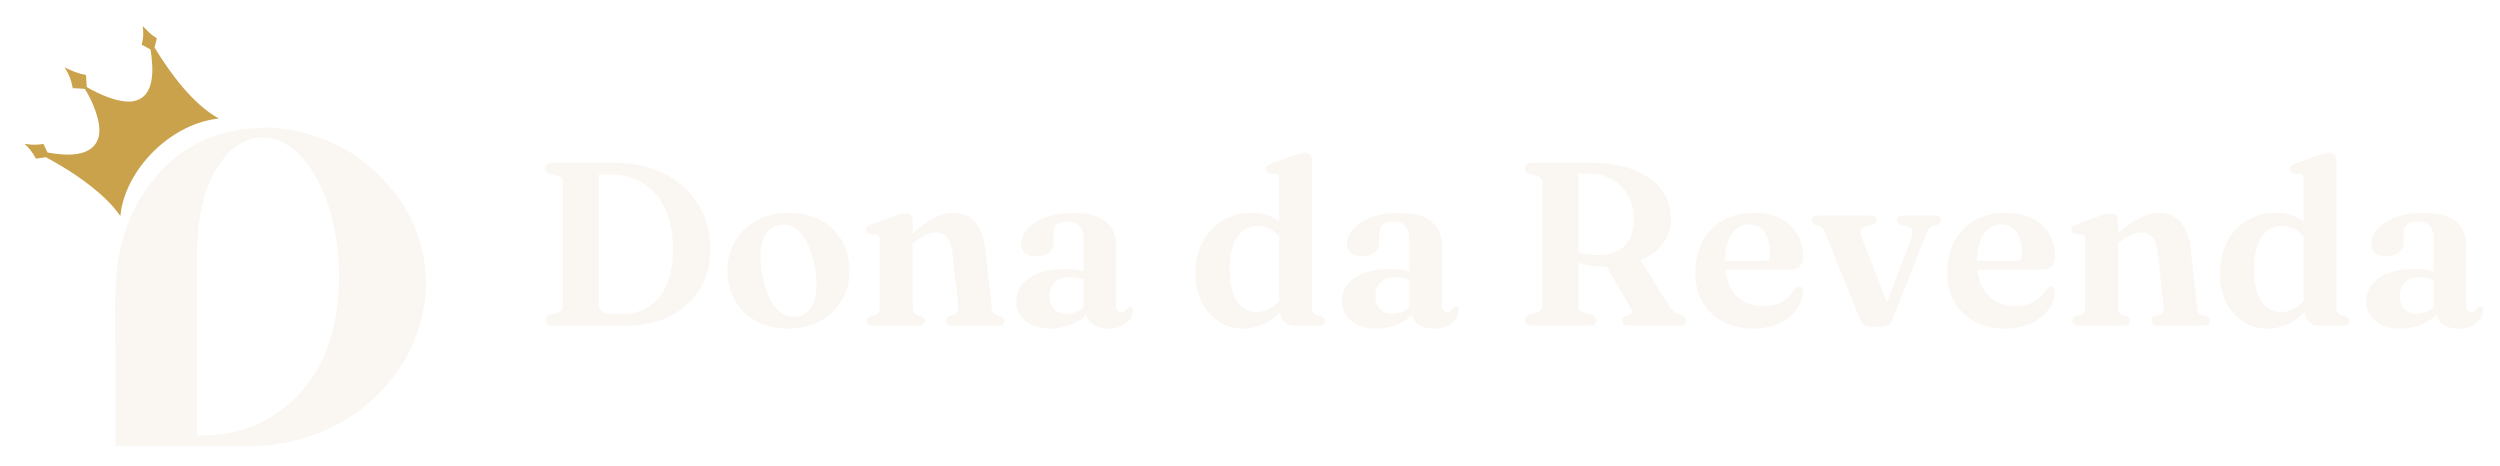
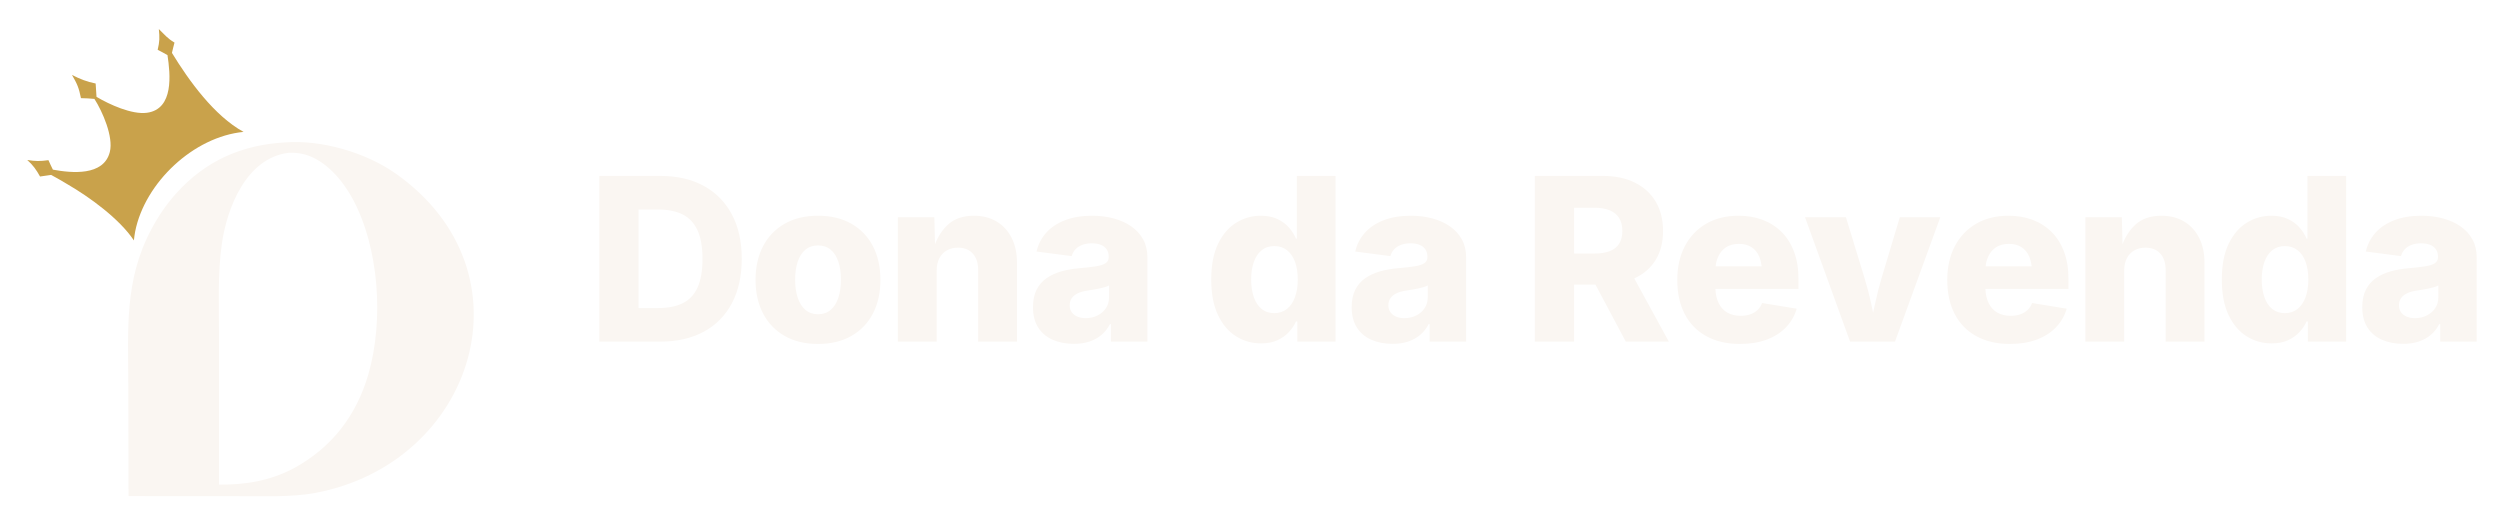
- <svg xmlns="http://www.w3.org/2000/svg" viewBox="0 0 1612 300" width="1612" height="300">
+ <svg xmlns="http://www.w3.org/2000/svg" viewBox="0 0 1449 300" width="1449" height="300">
  <g transform="translate(0 0) scale(0.3030303) translate(-540 -520)">
    <path fill-rule="evenodd" fill="#FAF6F2" d="M 1084.56 792.422 C 1155.2 786.839 1240.42 811.948 1297.73 852.563 C 1563.91 1041.18 1447.53 1405.73 1142.82 1462.86 C 1096.74 1471.36 1041.57 1468.92 993.988 1468.99 L 785.811 1468.86 L 785.398 1257.48 C 785.198 1150.88 777.436 1056.21 829.356 958.854 C 842.299 934.005 858.283 910.862 876.938 889.959 C 932.468 827.987 1001.93 797.152 1084.56 792.422 z M 1091.51 812.325 C 1102.27 811.645 1113.06 812.748 1123.46 815.59 C 1162.81 826.629 1194.78 864.299 1213.77 898.985 C 1265.49 993.442 1274.23 1133.07 1244.71 1235.39 C 1221.79 1314.82 1174.57 1376.3 1101.33 1415.97 C 1056.13 1439.69 1009.2 1447.47 958.86 1446.89 L 958.892 1162.09 C 958.898 1104.6 956.189 1043.87 964.203 987.108 C 974.113 916.907 1011.25 822.566 1091.51 812.325 z" />
    <path fill="#C9A24B" d="M 843.801 575.595 C 855.289 586.729 859.93 593.212 873.764 601.483 C 871.954 607.943 870.434 614.614 868.868 621.15 C 901.311 674.356 949.835 741.609 1005.83 772.273 C 910.521 781.483 817.242 868.936 798.552 962.617 C 797.444 968.171 796.767 974.19 796.088 979.834 C 768.494 938.482 711.277 896.876 668.494 872.118 C 658.396 866.034 648.162 860.178 637.799 854.555 L 616.584 857.61 C 609.403 844.66 603.095 835.772 592.112 826.003 C 608.317 828.521 616.544 828.57 632.652 826.336 C 635.005 832.006 638.46 838.826 641.141 844.477 C 676.593 851.033 738.34 857.297 750.073 810.636 C 757.308 781.864 736.129 733.391 720.594 709.166 C 711.576 708.207 703.874 707.978 694.856 707.722 C 690.879 687.989 687.811 680.892 677.697 663.323 C 693.124 671.282 705.976 676.261 722.956 679.74 L 724.589 705.202 C 749.067 719.815 792.385 739.587 821.107 735.692 C 872.945 728.661 865.85 661.672 860.342 625.402 C 854.387 621.868 847.732 618.476 841.578 615.198 C 845.39 599.183 845.437 592.026 843.801 575.595 z" />
  </g>
-   <path fill="#FAF6F2" d="M351.68 206.55Q351.68 203.70 354.83 202.72L359.18 201.75Q360.98 201.22 361.92 200.18Q362.85 199.13 362.85 197.47L362.85 117.53Q362.85 115.88 361.92 114.83Q360.98 113.78 359.18 113.25L354.83 112.28Q351.68 111.30 351.68 108.45Q351.68 106.80 352.80 105.90Q353.93 105 356.25 105L396.08 105Q409.95 105 421.35 109.09Q432.75 113.17 440.97 120.64Q449.18 128.10 453.60 138.30Q458.03 148.50 458.03 160.80Q458.03 174.97 451.43 186.11Q444.83 197.25 432.49 203.63Q420.15 210 402.90 210L356.25 210Q353.93 210 352.80 209.06Q351.68 208.13 351.68 206.55M394.20 202.50L400.73 202.50Q410.78 202.50 418.24 197.81Q425.70 193.13 429.83 183.79Q433.95 174.45 433.95 160.35Q433.95 149.25 431.14 140.44Q428.33 131.63 423.04 125.36Q417.75 119.10 410.29 115.80Q402.83 112.50 393.45 112.50L386.10 112.50L386.10 195.60Q386.10 199.20 388.13 200.85Q390.15 202.50 394.20 202.50M508.73 137.25Q520.35 137.25 529.13 141.98Q537.90 146.70 542.82 155.14Q547.73 163.57 547.73 174.75Q547.73 185.32 542.67 193.72Q537.60 202.13 528.68 207Q519.75 211.88 507.98 211.88Q496.43 211.88 487.69 207.07Q478.95 202.28 474 193.84Q469.05 185.40 469.05 174.38Q469.05 163.65 474.12 155.29Q479.18 146.93 488.10 142.09Q497.03 137.25 508.73 137.25M514.05 204Q519.15 203.25 522.27 199.31Q525.38 195.38 526.24 188.47Q527.10 181.57 525.30 171.90Q523.58 162.22 520.28 155.96Q516.98 149.70 512.48 146.93Q507.98 144.15 502.73 145.05Q497.55 145.88 494.44 149.81Q491.33 153.75 490.54 160.61Q489.75 167.47 491.48 177.22Q493.20 186.82 496.50 193.09Q499.80 199.35 504.30 202.13Q508.80 204.90 514.05 204M588.38 142.35L588.38 150.53Q596.10 143.93 601.80 140.85Q608.55 137.25 614.63 137.25Q623.85 137.25 628.95 143.44Q634.05 149.63 635.18 159.90L639.38 197.78Q639.60 200.25 640.20 201.38Q640.80 202.50 642.23 202.95L644.85 203.70Q646.28 204.22 646.95 205.01Q647.63 205.80 647.63 206.93Q647.63 208.35 646.65 209.18Q645.68 210 643.50 210L614.25 210Q610.13 210 610.13 206.70Q610.13 204.68 612.45 203.70L615.30 202.95Q616.73 202.43 617.52 201.30Q618.30 200.18 618 197.78L614.10 162.97Q613.35 156.45 610.77 153.15Q608.18 149.85 603.15 149.85Q600 149.85 596.52 151.50Q593.03 153.15 589.13 156.45L588.38 157.13L588.38 198Q588.38 200.32 589.05 201.38Q589.73 202.43 591.08 202.95L593.78 203.70Q596.18 204.68 596.18 206.70Q596.18 210 591.98 210L563.03 210Q560.93 210 559.95 209.18Q558.98 208.35 558.98 206.93Q558.98 205.80 559.62 205.01Q560.25 204.22 561.68 203.70L564.68 202.95Q566.03 202.43 566.67 201.38Q567.30 200.32 567.30 198L567.30 155.03Q567.30 153.07 566.74 152.25Q566.18 151.43 564.90 151.20L560.93 150.90Q559.58 150.60 558.98 149.93Q558.38 149.25 558.38 148.20Q558.38 146.93 559.09 146.18Q559.80 145.43 561.83 144.68L575.78 139.57Q578.63 138.53 580.35 138.07Q582.08 137.63 583.65 137.63Q585.98 137.63 587.18 138.94Q588.38 140.25 588.38 142.35M655.28 194.32Q655.28 184.95 663.64 179.18Q672 173.40 687 173.40Q691.88 173.40 695.85 174.22Q697.35 174.53 698.78 174.97L698.78 153.82Q698.78 148.57 696.12 145.69Q693.45 142.80 688.58 142.80Q684.15 142.80 681.75 144.68Q679.35 146.55 679.35 149.32L679.35 155.93Q679.35 160.43 676.35 162.86Q673.35 165.30 667.88 165.30Q663.23 165.30 660.83 163.09Q658.43 160.88 658.43 157.05Q658.43 152.32 662.33 147.79Q666.23 143.25 673.80 140.29Q681.38 137.32 692.48 137.32Q706.28 137.32 712.99 142.91Q719.70 148.50 719.70 158.03L719.70 197.03Q719.70 199.13 720.57 200.18Q721.43 201.22 723 201.22Q724.65 201.22 725.48 200.44Q726.30 199.65 726.90 198.82Q727.28 198.30 727.73 197.96Q728.18 197.63 728.85 197.63Q729.75 197.63 730.20 198.30Q730.65 198.97 730.65 200.10Q730.65 202.65 728.89 205.35Q727.13 208.05 723.64 209.96Q720.15 211.88 714.90 211.88Q708.23 211.88 704.25 208.80Q701.18 206.55 700.43 202.88Q696.98 206.47 692.10 208.65Q685.13 211.88 677.33 211.88Q667.50 211.88 661.39 207Q655.28 202.13 655.28 194.32M698.78 198.22L698.78 180.38Q697.28 179.78 695.78 179.40Q693.08 178.72 690 178.72Q683.78 178.72 680.29 181.91Q676.80 185.10 676.80 190.72Q676.80 196.35 679.77 199.35Q682.73 202.35 687.45 202.35Q691.50 202.35 695.25 200.47Q697.13 199.57 698.78 198.22M770.85 176.47Q770.85 164.47 775.62 155.66Q780.38 146.85 788.55 142.05Q796.73 137.25 806.85 137.25Q815.78 137.25 822.68 141.38Q823.80 142.13 824.85 142.88L824.85 115.88Q824.85 114 824.29 113.17Q823.73 112.35 822.38 112.13L818.48 111.83Q817.13 111.45 816.53 110.78Q815.93 110.10 815.93 109.05Q815.93 107.85 816.64 107.10Q817.35 106.35 819.38 105.60L833.33 100.50Q836.18 99.45 837.90 98.96Q839.63 98.48 841.20 98.48Q843.53 98.48 844.73 99.79Q845.93 101.10 845.93 103.28L845.93 198Q845.93 200.32 846.60 201.41Q847.28 202.50 848.63 202.95L851.48 203.70Q852.90 204.15 853.58 204.94Q854.25 205.72 854.25 206.93Q854.25 208.35 853.24 209.18Q852.23 210 850.13 210L834.60 210Q830.70 210 828.15 207.45Q825.60 205.05 825.53 201.07Q822.38 204.30 818.85 206.63Q811.05 211.88 801.68 211.88Q792.83 211.88 785.85 207.34Q778.88 202.80 774.87 194.81Q770.85 186.82 770.85 176.47M824.85 193.95L824.85 152.32Q822.83 150.15 820.65 148.72Q816 145.73 810.68 145.73Q805.58 145.73 801.53 148.76Q797.48 151.80 795.15 158.06Q792.83 164.32 792.83 174.15Q792.83 183.30 795.08 189.30Q797.33 195.30 801.27 198.26Q805.20 201.22 810.23 201.22Q815.70 201.22 820.43 197.93Q822.75 196.35 824.85 193.95M865.28 194.32Q865.28 184.95 873.64 179.18Q882 173.40 897 173.40Q901.88 173.40 905.85 174.22Q907.35 174.53 908.78 174.97L908.78 153.82Q908.78 148.57 906.12 145.69Q903.45 142.80 898.58 142.80Q894.15 142.80 891.75 144.68Q889.35 146.55 889.35 149.32L889.35 155.93Q889.35 160.43 886.35 162.86Q883.35 165.30 877.88 165.30Q873.23 165.30 870.83 163.09Q868.43 160.88 868.43 157.05Q868.43 152.32 872.33 147.79Q876.23 143.25 883.80 140.29Q891.38 137.32 902.48 137.32Q916.28 137.32 922.99 142.91Q929.70 148.50 929.70 158.03L929.70 197.03Q929.70 199.13 930.57 200.18Q931.43 201.22 933 201.22Q934.65 201.22 935.48 200.44Q936.30 199.65 936.90 198.82Q937.28 198.30 937.73 197.96Q938.18 197.63 938.85 197.63Q939.75 197.63 940.20 198.30Q940.65 198.97 940.65 200.10Q940.65 202.65 938.89 205.35Q937.13 208.05 933.64 209.96Q930.15 211.88 924.90 211.88Q918.23 211.88 914.25 208.80Q911.18 206.55 910.43 202.88Q906.98 206.47 902.10 208.65Q895.13 211.88 887.33 211.88Q877.50 211.88 871.39 207Q865.28 202.13 865.28 194.32M908.78 198.22L908.78 180.38Q907.28 179.78 905.78 179.40Q903.08 178.72 900 178.72Q893.78 178.72 890.29 181.91Q886.80 185.10 886.80 190.72Q886.80 196.35 889.77 199.35Q892.73 202.35 897.45 202.35Q901.50 202.35 905.25 200.47Q907.13 199.57 908.78 198.22M1077.45 141.07Q1077.45 148.28 1074.23 154.13Q1071 159.97 1065.08 163.88Q1061.78 166.13 1057.73 167.55L1076.33 197.40Q1077.75 199.57 1079.22 200.78Q1080.68 201.97 1083.15 202.72Q1085.48 203.40 1086.30 204.26Q1087.13 205.13 1087.13 206.55Q1087.13 208.13 1085.97 209.06Q1084.80 210 1082.48 210L1050.53 210Q1046.10 210 1046.10 206.55Q1046.10 205.57 1046.63 204.90Q1047.15 204.22 1048.28 203.70L1050.45 203.10Q1052.10 202.43 1052.33 201.38Q1052.55 200.32 1051.43 198.45L1035.98 171.97Q1035.15 171.97 1034.33 171.97Q1029.68 171.97 1025.44 171.34Q1021.20 170.70 1017.68 169.43L1017.68 197.47Q1017.68 199.13 1018.50 200.18Q1019.33 201.22 1020.98 201.75L1026.15 202.72Q1027.95 203.40 1028.63 204.26Q1029.30 205.13 1029.30 206.55Q1029.30 210 1024.80 210L987.83 210Q985.50 210 984.42 209.06Q983.33 208.13 983.33 206.55Q983.33 203.70 986.48 202.72L990.75 201.75Q992.55 201.22 993.53 200.18Q994.50 199.13 994.50 197.47L994.50 117.53Q994.50 115.88 993.53 114.83Q992.55 113.78 990.75 113.25L986.48 112.28Q983.33 111.30 983.33 108.45Q983.33 106.80 984.42 105.90Q985.50 105 987.83 105L1025.10 105Q1041.98 105 1053.64 109.61Q1065.30 114.23 1071.38 122.36Q1077.45 130.50 1077.45 141.07M1017.68 111.98L1017.68 162.60Q1020.30 163.50 1023.30 163.95Q1026.68 164.47 1030.43 164.47Q1041.30 164.47 1047.42 158.63Q1053.53 152.78 1053.53 141.38Q1053.53 132.82 1049.89 126.19Q1046.25 119.55 1039.69 115.76Q1033.13 111.98 1024.28 111.98L1017.68 111.98M1162.58 165.68Q1162.58 169.65 1160.33 171.79Q1158.08 173.93 1153.73 173.93L1112.55 173.93Q1113.60 184.35 1119.08 190.13Q1125.83 197.40 1137.15 197.40Q1143.75 197.40 1148.74 194.78Q1153.73 192.15 1156.50 187.28Q1157.85 185.78 1158.64 185.25Q1159.43 184.72 1160.25 184.72Q1161.45 184.72 1161.98 185.81Q1162.50 186.90 1162.50 188.40Q1162.20 194.70 1158 200.06Q1153.80 205.43 1146.68 208.65Q1139.55 211.88 1130.33 211.88Q1119.45 211.88 1111.05 207.41Q1102.65 202.95 1097.89 194.89Q1093.13 186.82 1093.13 176.03Q1093.13 164.70 1097.67 155.93Q1102.20 147.15 1110.68 142.20Q1119.15 137.25 1130.93 137.25Q1140.98 137.25 1148.07 140.89Q1155.15 144.53 1158.87 150.94Q1162.58 157.35 1162.58 165.68M1112.25 168.22L1137.60 168.22Q1141.43 168.22 1141.43 164.78Q1141.43 154.88 1137.83 149.74Q1134.23 144.60 1128.15 144.60Q1123.50 144.60 1119.90 147.45Q1116.30 150.30 1114.28 155.55Q1112.25 160.80 1112.25 168.22M1213.58 210.60L1205.93 210.60Q1203.60 210.60 1201.99 209.40Q1200.38 208.20 1199.33 205.72L1177.28 151.05Q1176.08 148.20 1175.29 147.22Q1174.50 146.25 1173.38 145.95L1170.98 145.28Q1169.55 144.82 1168.95 144.07Q1168.35 143.32 1168.35 142.13Q1168.35 140.63 1169.44 139.80Q1170.53 138.98 1172.33 138.98L1205.93 138.98Q1209.90 138.98 1209.90 142.13Q1209.90 143.32 1209.23 144.07Q1208.55 144.82 1206.83 145.20L1204.05 145.73Q1200.60 146.47 1199.93 148.28Q1199.25 150.07 1200.98 154.57L1216.73 195.15L1232.10 154.57Q1233.83 150.07 1233.12 148.28Q1232.40 146.47 1229.03 145.73L1226.18 145.20Q1224.60 144.82 1223.89 144.07Q1223.18 143.32 1223.18 142.13Q1223.18 140.63 1224.23 139.80Q1225.28 138.98 1227.08 138.98L1247.48 138.98Q1249.35 138.98 1250.40 139.80Q1251.45 140.63 1251.45 142.13Q1251.45 143.18 1250.85 143.96Q1250.25 144.75 1248.60 145.20L1246.28 145.73Q1244.85 146.10 1243.69 147.90Q1242.53 149.70 1240.80 154.05L1220.10 206.18Q1219.13 208.80 1217.40 209.70Q1215.68 210.60 1213.58 210.60M1325.03 165.68Q1325.03 169.65 1322.78 171.79Q1320.53 173.93 1316.18 173.93L1275 173.93Q1276.05 184.35 1281.53 190.13Q1288.28 197.40 1299.60 197.40Q1306.20 197.40 1311.19 194.78Q1316.18 192.15 1318.95 187.28Q1320.30 185.78 1321.09 185.25Q1321.88 184.72 1322.70 184.72Q1323.90 184.72 1324.43 185.81Q1324.95 186.90 1324.95 188.40Q1324.65 194.70 1320.45 200.06Q1316.25 205.43 1309.13 208.65Q1302 211.88 1292.78 211.88Q1281.90 211.88 1273.50 207.41Q1265.10 202.95 1260.34 194.89Q1255.58 186.82 1255.58 176.03Q1255.58 164.70 1260.12 155.93Q1264.65 147.15 1273.13 142.20Q1281.60 137.25 1293.38 137.25Q1303.43 137.25 1310.52 140.89Q1317.60 144.53 1321.32 150.94Q1325.03 157.35 1325.03 165.68M1274.70 168.22L1300.05 168.22Q1303.88 168.22 1303.88 164.78Q1303.88 154.88 1300.28 149.74Q1296.68 144.60 1290.60 144.60Q1285.95 144.60 1282.35 147.45Q1278.75 150.30 1276.73 155.55Q1274.70 160.80 1274.70 168.22M1365.60 142.35L1365.60 150.53Q1373.33 143.93 1379.03 140.85Q1385.78 137.25 1391.85 137.25Q1401.08 137.25 1406.18 143.44Q1411.28 149.63 1412.40 159.90L1416.60 197.78Q1416.83 200.25 1417.43 201.38Q1418.03 202.50 1419.45 202.95L1422.08 203.70Q1423.50 204.22 1424.18 205.01Q1424.85 205.80 1424.85 206.93Q1424.85 208.35 1423.88 209.18Q1422.90 210 1420.73 210L1391.48 210Q1387.35 210 1387.35 206.70Q1387.35 204.68 1389.68 203.70L1392.53 202.95Q1393.95 202.43 1394.74 201.30Q1395.53 200.18 1395.23 197.78L1391.33 162.97Q1390.58 156.45 1387.99 153.15Q1385.40 149.85 1380.38 149.85Q1377.23 149.85 1373.74 151.50Q1370.25 153.15 1366.35 156.45L1365.60 157.13L1365.60 198Q1365.60 200.32 1366.28 201.38Q1366.95 202.43 1368.30 202.95L1371 203.70Q1373.40 204.68 1373.40 206.70Q1373.40 210 1369.20 210L1340.25 210Q1338.15 210 1337.18 209.18Q1336.20 208.35 1336.20 206.93Q1336.20 205.80 1336.84 205.01Q1337.48 204.22 1338.90 203.70L1341.90 202.95Q1343.25 202.43 1343.89 201.38Q1344.53 200.32 1344.53 198L1344.53 155.03Q1344.53 153.07 1343.97 152.25Q1343.40 151.43 1342.13 151.20L1338.15 150.90Q1336.80 150.60 1336.20 149.93Q1335.60 149.25 1335.60 148.20Q1335.60 146.93 1336.32 146.18Q1337.03 145.43 1339.05 144.68L1353 139.57Q1355.85 138.53 1357.58 138.07Q1359.30 137.63 1360.88 137.63Q1363.20 137.63 1364.40 138.94Q1365.60 140.25 1365.60 142.35M1431.38 176.47Q1431.38 164.47 1436.14 155.66Q1440.90 146.85 1449.08 142.05Q1457.25 137.25 1467.38 137.25Q1476.30 137.25 1483.20 141.38Q1484.33 142.13 1485.38 142.88L1485.38 115.88Q1485.38 114 1484.82 113.17Q1484.25 112.35 1482.90 112.13L1479 111.83Q1477.65 111.45 1477.05 110.78Q1476.45 110.10 1476.45 109.05Q1476.45 107.85 1477.17 107.10Q1477.88 106.35 1479.90 105.60L1493.85 100.50Q1496.70 99.45 1498.43 98.96Q1500.15 98.48 1501.73 98.48Q1504.05 98.48 1505.25 99.79Q1506.45 101.10 1506.45 103.28L1506.45 198Q1506.45 200.32 1507.13 201.41Q1507.80 202.50 1509.15 202.95L1512 203.70Q1513.43 204.15 1514.10 204.94Q1514.78 205.72 1514.78 206.93Q1514.78 208.35 1513.77 209.18Q1512.75 210 1510.65 210L1495.13 210Q1491.23 210 1488.68 207.45Q1486.13 205.05 1486.05 201.07Q1482.90 204.30 1479.38 206.63Q1471.58 211.88 1462.20 211.88Q1453.35 211.88 1446.38 207.34Q1439.40 202.80 1435.39 194.81Q1431.38 186.82 1431.38 176.47M1485.38 193.95L1485.38 152.32Q1483.35 150.15 1481.18 148.72Q1476.53 145.73 1471.20 145.73Q1466.10 145.73 1462.05 148.76Q1458 151.80 1455.68 158.06Q1453.35 164.32 1453.35 174.15Q1453.35 183.30 1455.60 189.30Q1457.85 195.30 1461.79 198.26Q1465.73 201.22 1470.75 201.22Q1476.23 201.22 1480.95 197.93Q1483.28 196.35 1485.38 193.95M1525.80 194.32Q1525.80 184.95 1534.17 179.18Q1542.53 173.40 1557.53 173.40Q1562.40 173.40 1566.38 174.22Q1567.88 174.53 1569.30 174.97L1569.30 153.82Q1569.30 148.57 1566.64 145.69Q1563.98 142.80 1559.10 142.80Q1554.68 142.80 1552.28 144.68Q1549.88 146.55 1549.88 149.32L1549.88 155.93Q1549.88 160.43 1546.88 162.86Q1543.88 165.30 1538.40 165.30Q1533.75 165.30 1531.35 163.09Q1528.95 160.88 1528.95 157.05Q1528.95 152.32 1532.85 147.79Q1536.75 143.25 1544.33 140.29Q1551.90 137.32 1563 137.32Q1576.80 137.32 1583.52 142.91Q1590.23 148.50 1590.23 158.03L1590.23 197.03Q1590.23 199.13 1591.09 200.18Q1591.95 201.22 1593.53 201.22Q1595.18 201.22 1596 200.44Q1596.83 199.65 1597.43 198.82Q1597.80 198.30 1598.25 197.96Q1598.70 197.63 1599.38 197.63Q1600.28 197.63 1600.73 198.30Q1601.18 198.97 1601.18 200.10Q1601.18 202.65 1599.42 205.35Q1597.65 208.05 1594.17 209.96Q1590.68 211.88 1585.43 211.88Q1578.75 211.88 1574.78 208.80Q1571.70 206.55 1570.95 202.88Q1567.50 206.47 1562.63 208.65Q1555.65 211.88 1547.85 211.88Q1538.03 211.88 1531.92 207Q1525.80 202.13 1525.80 194.32M1569.30 198.22L1569.30 180.38Q1567.80 179.78 1566.30 179.40Q1563.60 178.72 1560.53 178.72Q1554.30 178.72 1550.82 181.91Q1547.33 185.10 1547.33 190.72Q1547.33 196.35 1550.29 199.35Q1553.25 202.35 1557.98 202.35Q1562.03 202.35 1565.78 200.47Q1567.65 199.57 1569.30 198.22" />
+   <path fill="#FAF6F2" d="M382.68 198L347.36 198L347.36 101.96L382.68 101.96Q397.31 101.96 407.88 107.73Q418.45 113.50 424.18 124.27Q429.92 135.03 429.92 149.98Q429.92 164.94 424.22 175.73Q418.51 186.53 407.91 192.26Q397.31 198 382.68 198M370.11 121.43L370.11 178.54L381.71 178.54Q389.96 178.54 395.66 175.76Q401.37 172.99 404.27 166.68Q407.17 160.36 407.17 149.98Q407.17 139.61 404.20 133.32Q401.24 127.04 395.53 124.23Q389.83 121.43 381.39 121.43 M474.13 199.35Q462.85 199.35 454.73 194.68Q446.61 190.01 442.26 181.66Q437.91 173.31 437.91 162.23Q437.91 151.08 442.26 142.73Q446.61 134.38 454.73 129.71Q462.85 125.04 474.13 125.04Q485.41 125.04 493.53 129.71Q501.65 134.38 505.97 142.73Q510.29 151.08 510.29 162.23Q510.29 173.31 505.97 181.66Q501.65 190.01 493.53 194.68Q485.41 199.35 474.13 199.35M474.13 182.14Q478.45 182.14 481.42 179.63Q484.38 177.12 485.90 172.61Q487.41 168.09 487.41 162.10Q487.41 156.11 485.90 151.63Q484.38 147.15 481.42 144.70Q478.45 142.25 474.13 142.25Q469.81 142.25 466.85 144.70Q463.88 147.15 462.37 151.63Q460.86 156.11 460.86 162.10Q460.86 168.09 462.37 172.61Q463.88 177.12 466.85 179.63Q469.81 182.14 474.13 182.14 M542.90 156.88L542.90 198L520.41 198L520.41 125.94L541.55 125.94L541.94 141.54Q544.58 134.71 549.35 130.26Q554.95 125.04 564.49 125.04Q572.04 125.04 577.64 128.39Q583.25 131.74 586.34 137.87Q589.44 143.99 589.44 152.11L589.44 198L566.94 198L566.94 156.49Q566.94 150.43 563.85 146.99Q560.76 143.54 555.21 143.54Q551.60 143.54 548.80 145.12Q546 146.70 544.45 149.66Q542.90 152.63 542.90 156.88 M622.44 199.29Q615.54 199.29 610.16 196.94Q604.78 194.58 601.75 189.85Q598.72 185.11 598.72 178.02Q598.72 172.03 600.81 167.90Q602.91 163.78 606.64 161.20Q610.38 158.62 615.22 157.27Q620.05 155.91 625.53 155.46Q631.65 154.95 635.39 154.33Q639.13 153.72 640.87 152.50Q642.61 151.27 642.61 149.08L642.61 148.82Q642.61 146.31 641.45 144.57Q640.29 142.83 638.10 141.93Q635.91 141.02 632.81 141.02Q629.72 141.02 627.30 141.93Q624.88 142.83 623.34 144.50Q621.79 146.18 621.15 148.44L600.78 145.79Q602.20 139.61 606.35 134.93Q610.51 130.26 617.25 127.65Q623.98 125.04 633.01 125.04Q639.71 125.04 645.54 126.62Q651.37 128.20 655.76 131.26Q660.14 134.32 662.59 138.80Q665.04 143.28 665.04 149.08L665.04 198L643.90 198L643.90 187.88L643.32 187.88Q641.38 191.62 638.39 194.13Q635.39 196.65 631.43 197.97Q627.46 199.29 622.44 199.29M629.27 184.40Q633.07 184.40 636.13 182.85Q639.19 181.31 641 178.60Q642.80 175.89 642.80 172.35L642.80 165.45Q641.84 165.97 640.39 166.42Q638.94 166.87 637.20 167.22Q635.45 167.58 633.71 167.87Q631.97 168.16 630.36 168.42Q627.08 168.87 624.76 169.96Q622.44 171.06 621.21 172.80Q619.99 174.54 619.99 176.99Q619.99 179.37 621.21 181.02Q622.44 182.66 624.50 183.53Q626.56 184.40 629.27 184.40  M730.91 199.03Q722.91 199.03 716.34 194.87Q709.77 190.72 705.90 182.50Q702.03 174.28 702.03 162.04Q702.03 149.40 706.06 141.18Q710.09 132.97 716.63 129Q723.17 125.04 730.71 125.04Q736.45 125.04 740.51 127Q744.57 128.97 747.18 132Q749.79 135.03 751.14 138.32L751.66 138.32L751.66 101.96L774.09 101.96L774.09 198L751.92 198L751.92 186.33L751.14 186.33Q749.73 189.56 747.05 192.46Q744.38 195.36 740.41 197.19Q736.45 199.03 730.91 199.03M738.58 181.50Q742.83 181.50 745.89 179.08Q748.95 176.67 750.56 172.28Q752.18 167.90 752.18 162.04Q752.18 156.04 750.56 151.69Q748.95 147.34 745.89 144.99Q742.83 142.63 738.58 142.63Q734.26 142.63 731.26 145.05Q728.26 147.47 726.72 151.82Q725.17 156.17 725.17 162.04Q725.17 167.84 726.72 172.25Q728.26 176.67 731.26 179.08Q734.26 181.50 738.58 181.50 M807.15 199.29Q800.26 199.29 794.87 196.94Q789.49 194.58 786.46 189.85Q783.43 185.11 783.43 178.02Q783.43 172.03 785.53 167.90Q787.62 163.78 791.36 161.20Q795.10 158.62 799.93 157.27Q804.77 155.91 810.25 155.46Q816.37 154.95 820.11 154.33Q823.85 153.72 825.59 152.50Q827.33 151.27 827.33 149.08L827.33 148.82Q827.33 146.31 826.17 144.57Q825.01 142.83 822.81 141.93Q820.62 141.02 817.53 141.02Q814.44 141.02 812.02 141.93Q809.60 142.83 808.05 144.50Q806.51 146.18 805.86 148.44L785.50 145.79Q786.91 139.61 791.07 134.93Q795.23 130.26 801.96 127.65Q808.70 125.04 817.72 125.04Q824.43 125.04 830.26 126.62Q836.09 128.20 840.47 131.26Q844.86 134.32 847.31 138.80Q849.76 143.28 849.76 149.08L849.76 198L828.62 198L828.62 187.88L828.04 187.88Q826.10 191.62 823.10 194.13Q820.11 196.65 816.14 197.97Q812.18 199.29 807.15 199.29M813.98 184.40Q817.79 184.40 820.85 182.85Q823.91 181.31 825.71 178.60Q827.52 175.89 827.52 172.35L827.52 165.45Q826.55 165.97 825.10 166.42Q823.65 166.87 821.91 167.22Q820.17 167.58 818.43 167.87Q816.69 168.16 815.08 168.42Q811.79 168.87 809.47 169.96Q807.15 171.06 805.93 172.80Q804.70 174.54 804.70 176.99Q804.70 179.37 805.93 181.02Q807.15 182.66 809.21 183.53Q811.28 184.40 813.98 184.40  M912.34 198L889.58 198L889.58 101.96L928.90 101.96Q939.73 101.96 947.59 105.86Q955.45 109.76 959.68 116.92Q963.90 124.07 963.90 133.87Q963.90 143.73 959.58 150.72Q955.26 157.72 947.27 161.33Q947.27 161.33 947.20 161.33L967.25 198L942.31 198L924.71 164.94L912.34 164.94L912.34 198M912.34 120.40L912.34 146.95L924.13 146.95Q929.48 146.95 933.06 145.54Q936.63 144.12 938.47 141.22Q940.31 138.32 940.31 133.87Q940.31 129.36 938.47 126.39Q936.63 123.43 933.03 121.91Q929.42 120.40 924.07 120.40 M1008.50 199.35Q997.22 199.35 989.03 194.87Q980.85 190.39 976.50 182.08Q972.15 173.77 972.15 162.23Q972.15 151.14 976.50 142.76Q980.85 134.38 988.84 129.71Q996.83 125.04 1007.66 125.04Q1015.27 125.04 1021.61 127.42Q1027.96 129.81 1032.64 134.48Q1037.31 139.15 1039.85 145.99Q1042.40 152.82 1042.40 161.78L1042.40 167.45L994.25 167.45Q994.45 172.28 996.12 175.63Q997.93 179.37 1001.21 181.21Q1004.50 183.05 1008.88 183.05Q1011.91 183.05 1014.40 182.21Q1016.88 181.37 1018.65 179.70Q1020.42 178.02 1021.32 175.63L1041.37 178.92Q1039.56 185.11 1035.15 189.72Q1030.73 194.33 1024 196.84Q1017.26 199.35 1008.50 199.35M994.38 154.37L1021.07 154.37Q1020.68 151.27 1019.71 148.82Q1018.17 145.21 1015.20 143.28Q1012.24 141.35 1007.85 141.35Q1003.47 141.35 1000.44 143.31Q997.41 145.28 995.87 148.76Q994.70 151.27 994.38 154.37 M1098.34 198L1072.30 198L1046.20 125.94L1069.92 125.94L1080.68 161.20Q1082.87 168.29 1084.49 175.70Q1085.07 178.41 1085.65 181.24Q1086.29 178.41 1086.87 175.70Q1088.42 168.35 1090.54 161.20L1101.12 125.94L1124.58 125.94 M1164.99 199.35Q1153.71 199.35 1145.52 194.87Q1137.34 190.39 1132.99 182.08Q1128.63 173.77 1128.63 162.23Q1128.63 151.14 1132.99 142.76Q1137.34 134.38 1145.33 129.71Q1153.32 125.04 1164.15 125.04Q1171.75 125.04 1178.10 127.42Q1184.45 129.81 1189.12 134.48Q1193.80 139.15 1196.34 145.99Q1198.89 152.82 1198.89 161.78L1198.89 167.45L1150.74 167.45Q1150.94 172.28 1152.61 175.63Q1154.42 179.37 1157.70 181.21Q1160.99 183.05 1165.37 183.05Q1168.40 183.05 1170.88 182.21Q1173.37 181.37 1175.14 179.70Q1176.91 178.02 1177.81 175.63L1197.86 178.92Q1196.05 185.11 1191.64 189.72Q1187.22 194.33 1180.49 196.84Q1173.75 199.35 1164.99 199.35M1150.87 154.37L1177.55 154.37Q1177.17 151.27 1176.20 148.82Q1174.65 145.21 1171.69 143.28Q1168.72 141.35 1164.34 141.35Q1159.96 141.35 1156.93 143.31Q1153.90 145.28 1152.35 148.76Q1151.19 151.27 1150.87 154.37 M1231.18 156.88L1231.18 198L1208.68 198L1208.68 125.94L1229.82 125.94L1230.21 141.54Q1232.85 134.71 1237.62 130.26Q1243.23 125.04 1252.77 125.04Q1260.31 125.04 1265.92 128.39Q1271.53 131.74 1274.62 137.87Q1277.71 143.99 1277.71 152.11L1277.71 198L1255.22 198L1255.22 156.49Q1255.22 150.43 1252.12 146.99Q1249.03 143.54 1243.49 143.54Q1239.88 143.54 1237.08 145.12Q1234.27 146.70 1232.72 149.66Q1231.18 152.63 1231.18 156.88 M1316.64 199.03Q1308.65 199.03 1302.07 194.87Q1295.50 190.72 1291.63 182.50Q1287.77 174.28 1287.77 162.04Q1287.77 149.40 1291.79 141.18Q1295.82 132.97 1302.36 129Q1308.91 125.04 1316.45 125.04Q1322.18 125.04 1326.24 127Q1330.30 128.97 1332.91 132Q1335.53 135.03 1336.88 138.32L1337.39 138.32L1337.39 101.96L1359.82 101.96L1359.82 198L1337.65 198L1337.65 186.33L1336.88 186.33Q1335.46 189.56 1332.79 192.46Q1330.11 195.36 1326.15 197.19Q1322.18 199.03 1316.64 199.03M1324.31 181.50Q1328.56 181.50 1331.63 179.08Q1334.69 176.67 1336.30 172.28Q1337.91 167.90 1337.91 162.04Q1337.91 156.04 1336.30 151.69Q1334.69 147.34 1331.63 144.99Q1328.56 142.63 1324.31 142.63Q1319.99 142.63 1316.99 145.05Q1314 147.47 1312.45 151.82Q1310.90 156.17 1310.90 162.04Q1310.90 167.84 1312.45 172.25Q1314 176.67 1316.99 179.08Q1319.99 181.50 1324.31 181.50 M1392.89 199.29Q1385.99 199.29 1380.61 196.94Q1375.23 194.58 1372.20 189.85Q1369.17 185.11 1369.17 178.02Q1369.17 172.03 1371.26 167.90Q1373.36 163.78 1377.10 161.20Q1380.83 158.62 1385.67 157.27Q1390.50 155.91 1395.98 155.46Q1402.10 154.95 1405.84 154.33Q1409.58 153.72 1411.32 152.50Q1413.06 151.27 1413.06 149.08L1413.06 148.82Q1413.06 146.31 1411.90 144.57Q1410.74 142.83 1408.55 141.93Q1406.36 141.02 1403.26 141.02Q1400.17 141.02 1397.75 141.93Q1395.34 142.83 1393.79 144.50Q1392.24 146.18 1391.60 148.44L1371.23 145.79Q1372.65 139.61 1376.81 134.93Q1380.96 130.26 1387.70 127.65Q1394.43 125.04 1403.46 125.04Q1410.16 125.04 1415.99 126.62Q1421.83 128.20 1426.21 131.26Q1430.59 134.32 1433.04 138.80Q1435.49 143.28 1435.49 149.08L1435.49 198L1414.35 198L1414.35 187.88L1413.77 187.88Q1411.84 191.62 1408.84 194.13Q1405.84 196.65 1401.88 197.97Q1397.91 199.29 1392.89 199.29M1399.72 184.40Q1403.52 184.40 1406.58 182.85Q1409.64 181.31 1411.45 178.60Q1413.25 175.89 1413.25 172.35L1413.25 165.45Q1412.29 165.97 1410.84 166.42Q1409.39 166.87 1407.65 167.22Q1405.91 167.58 1404.17 167.87Q1402.43 168.16 1400.81 168.42Q1397.53 168.87 1395.21 169.96Q1392.89 171.06 1391.66 172.80Q1390.44 174.54 1390.44 176.99Q1390.44 179.37 1391.66 181.02Q1392.89 182.66 1394.95 183.53Q1397.01 184.40 1399.72 184.40" />
</svg>
